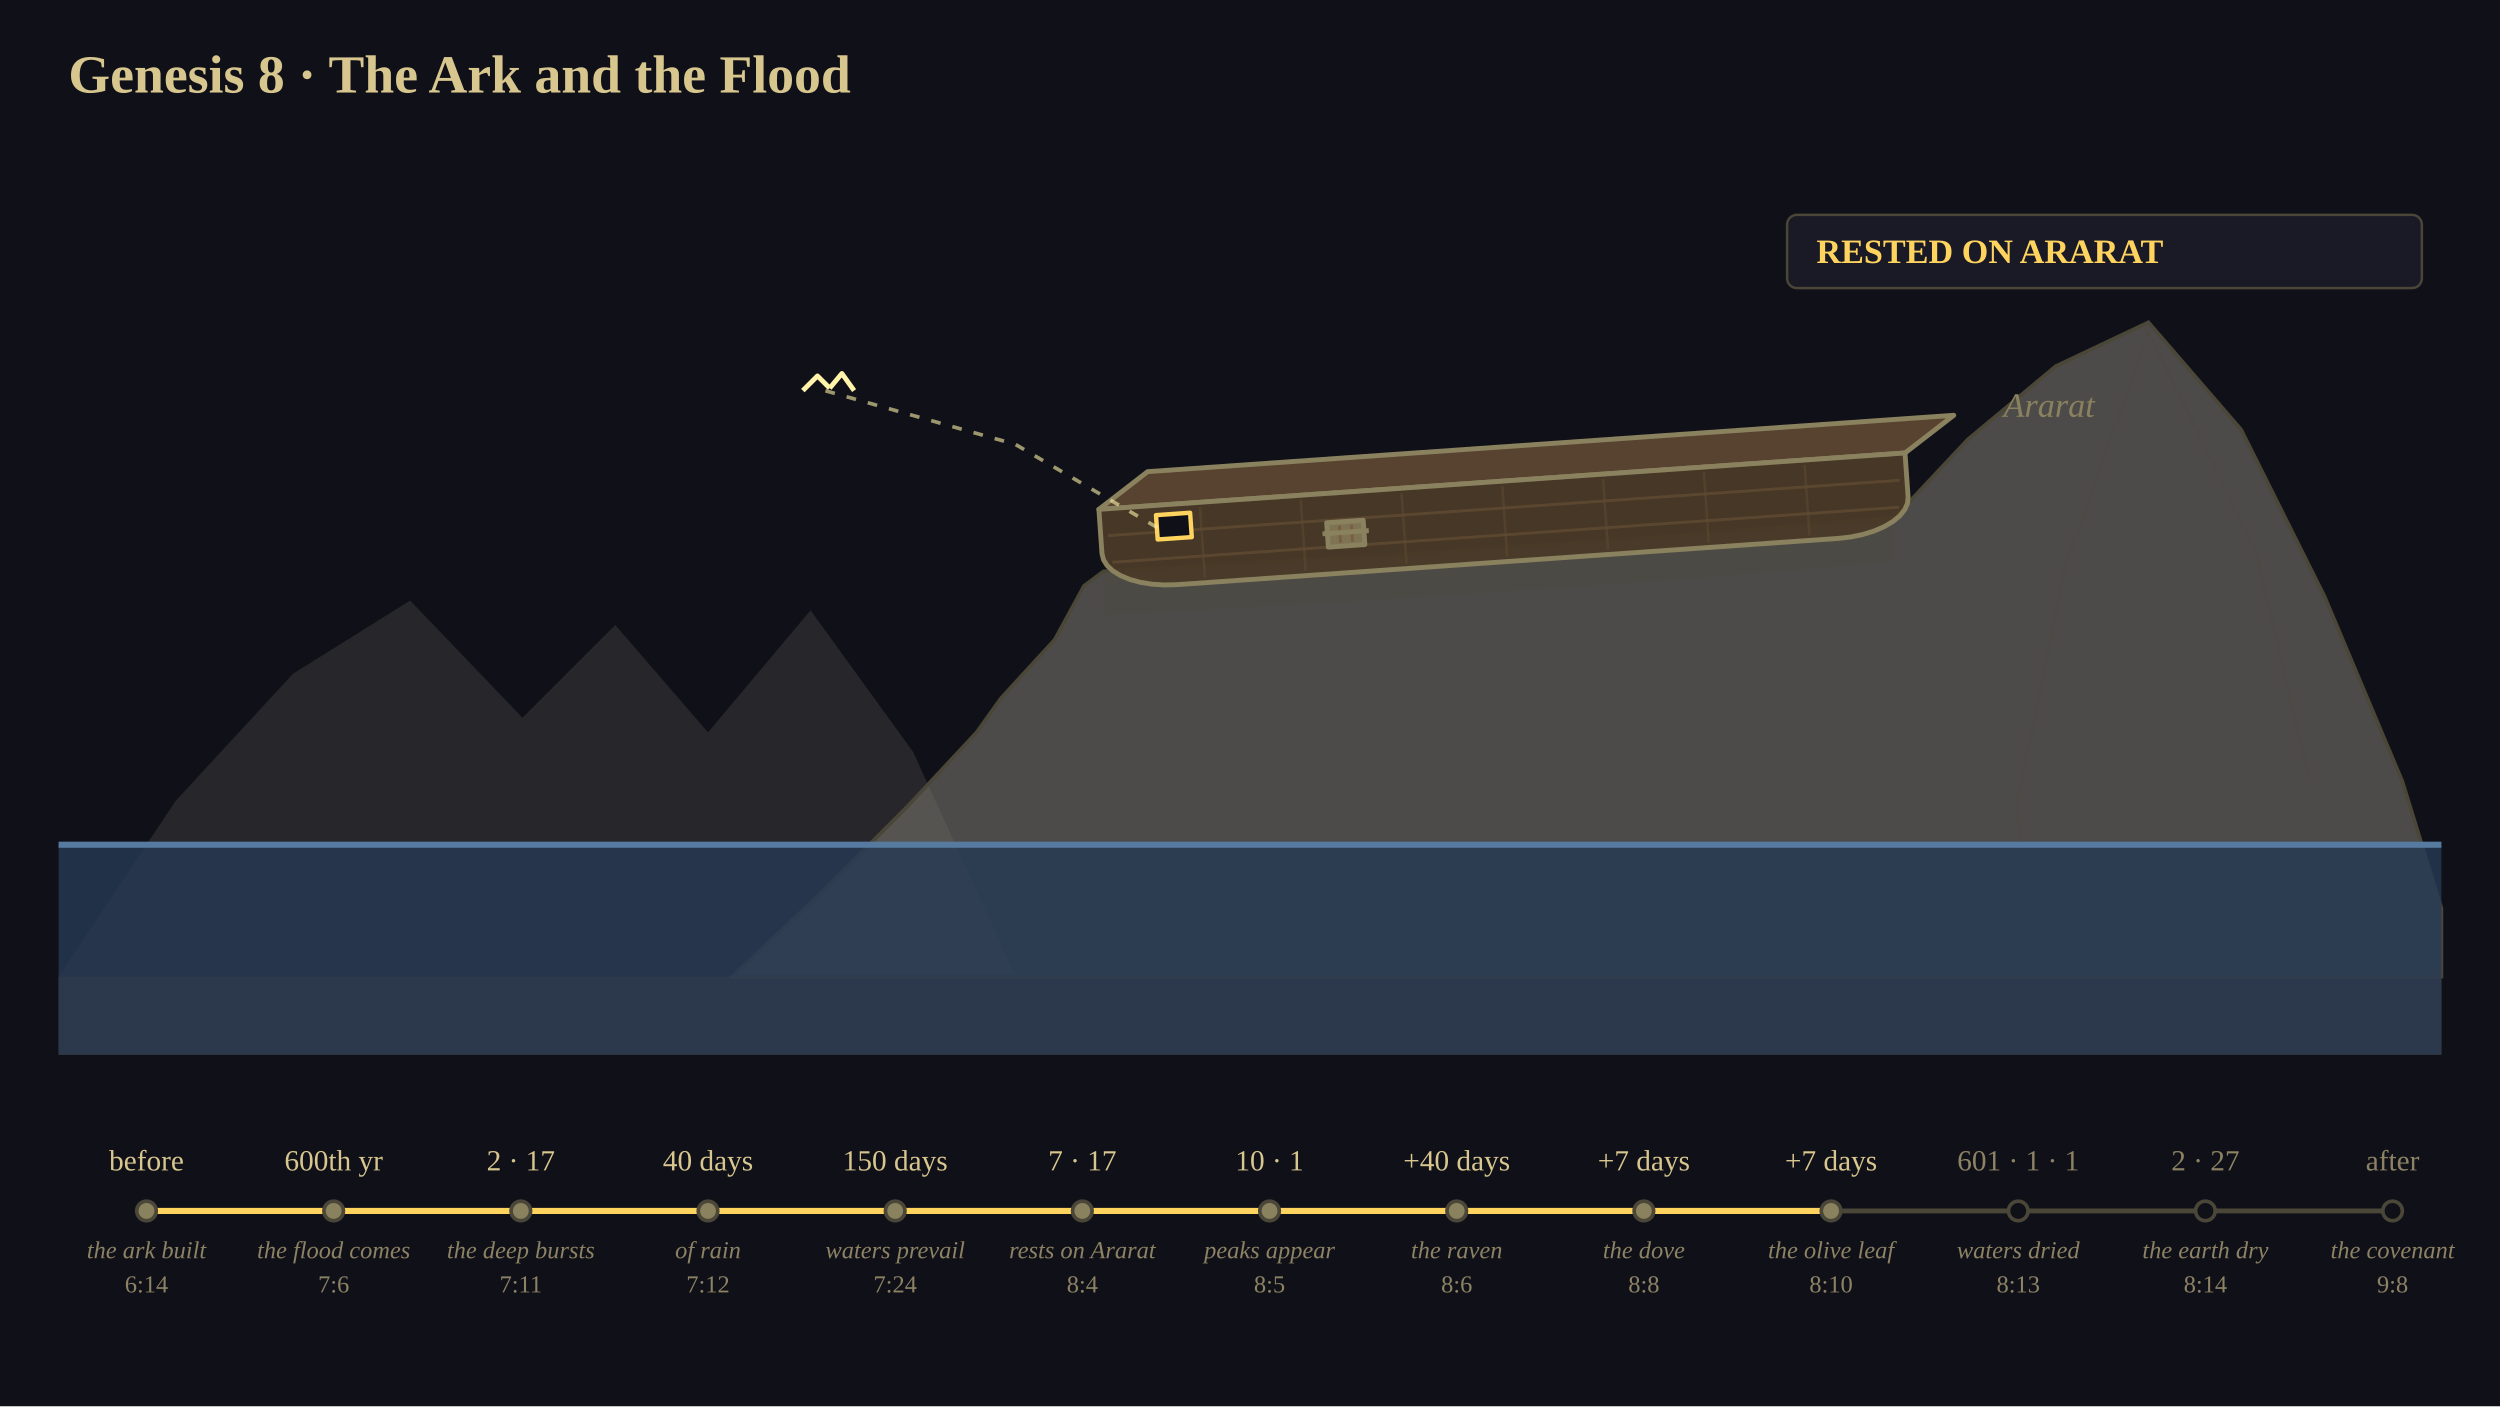
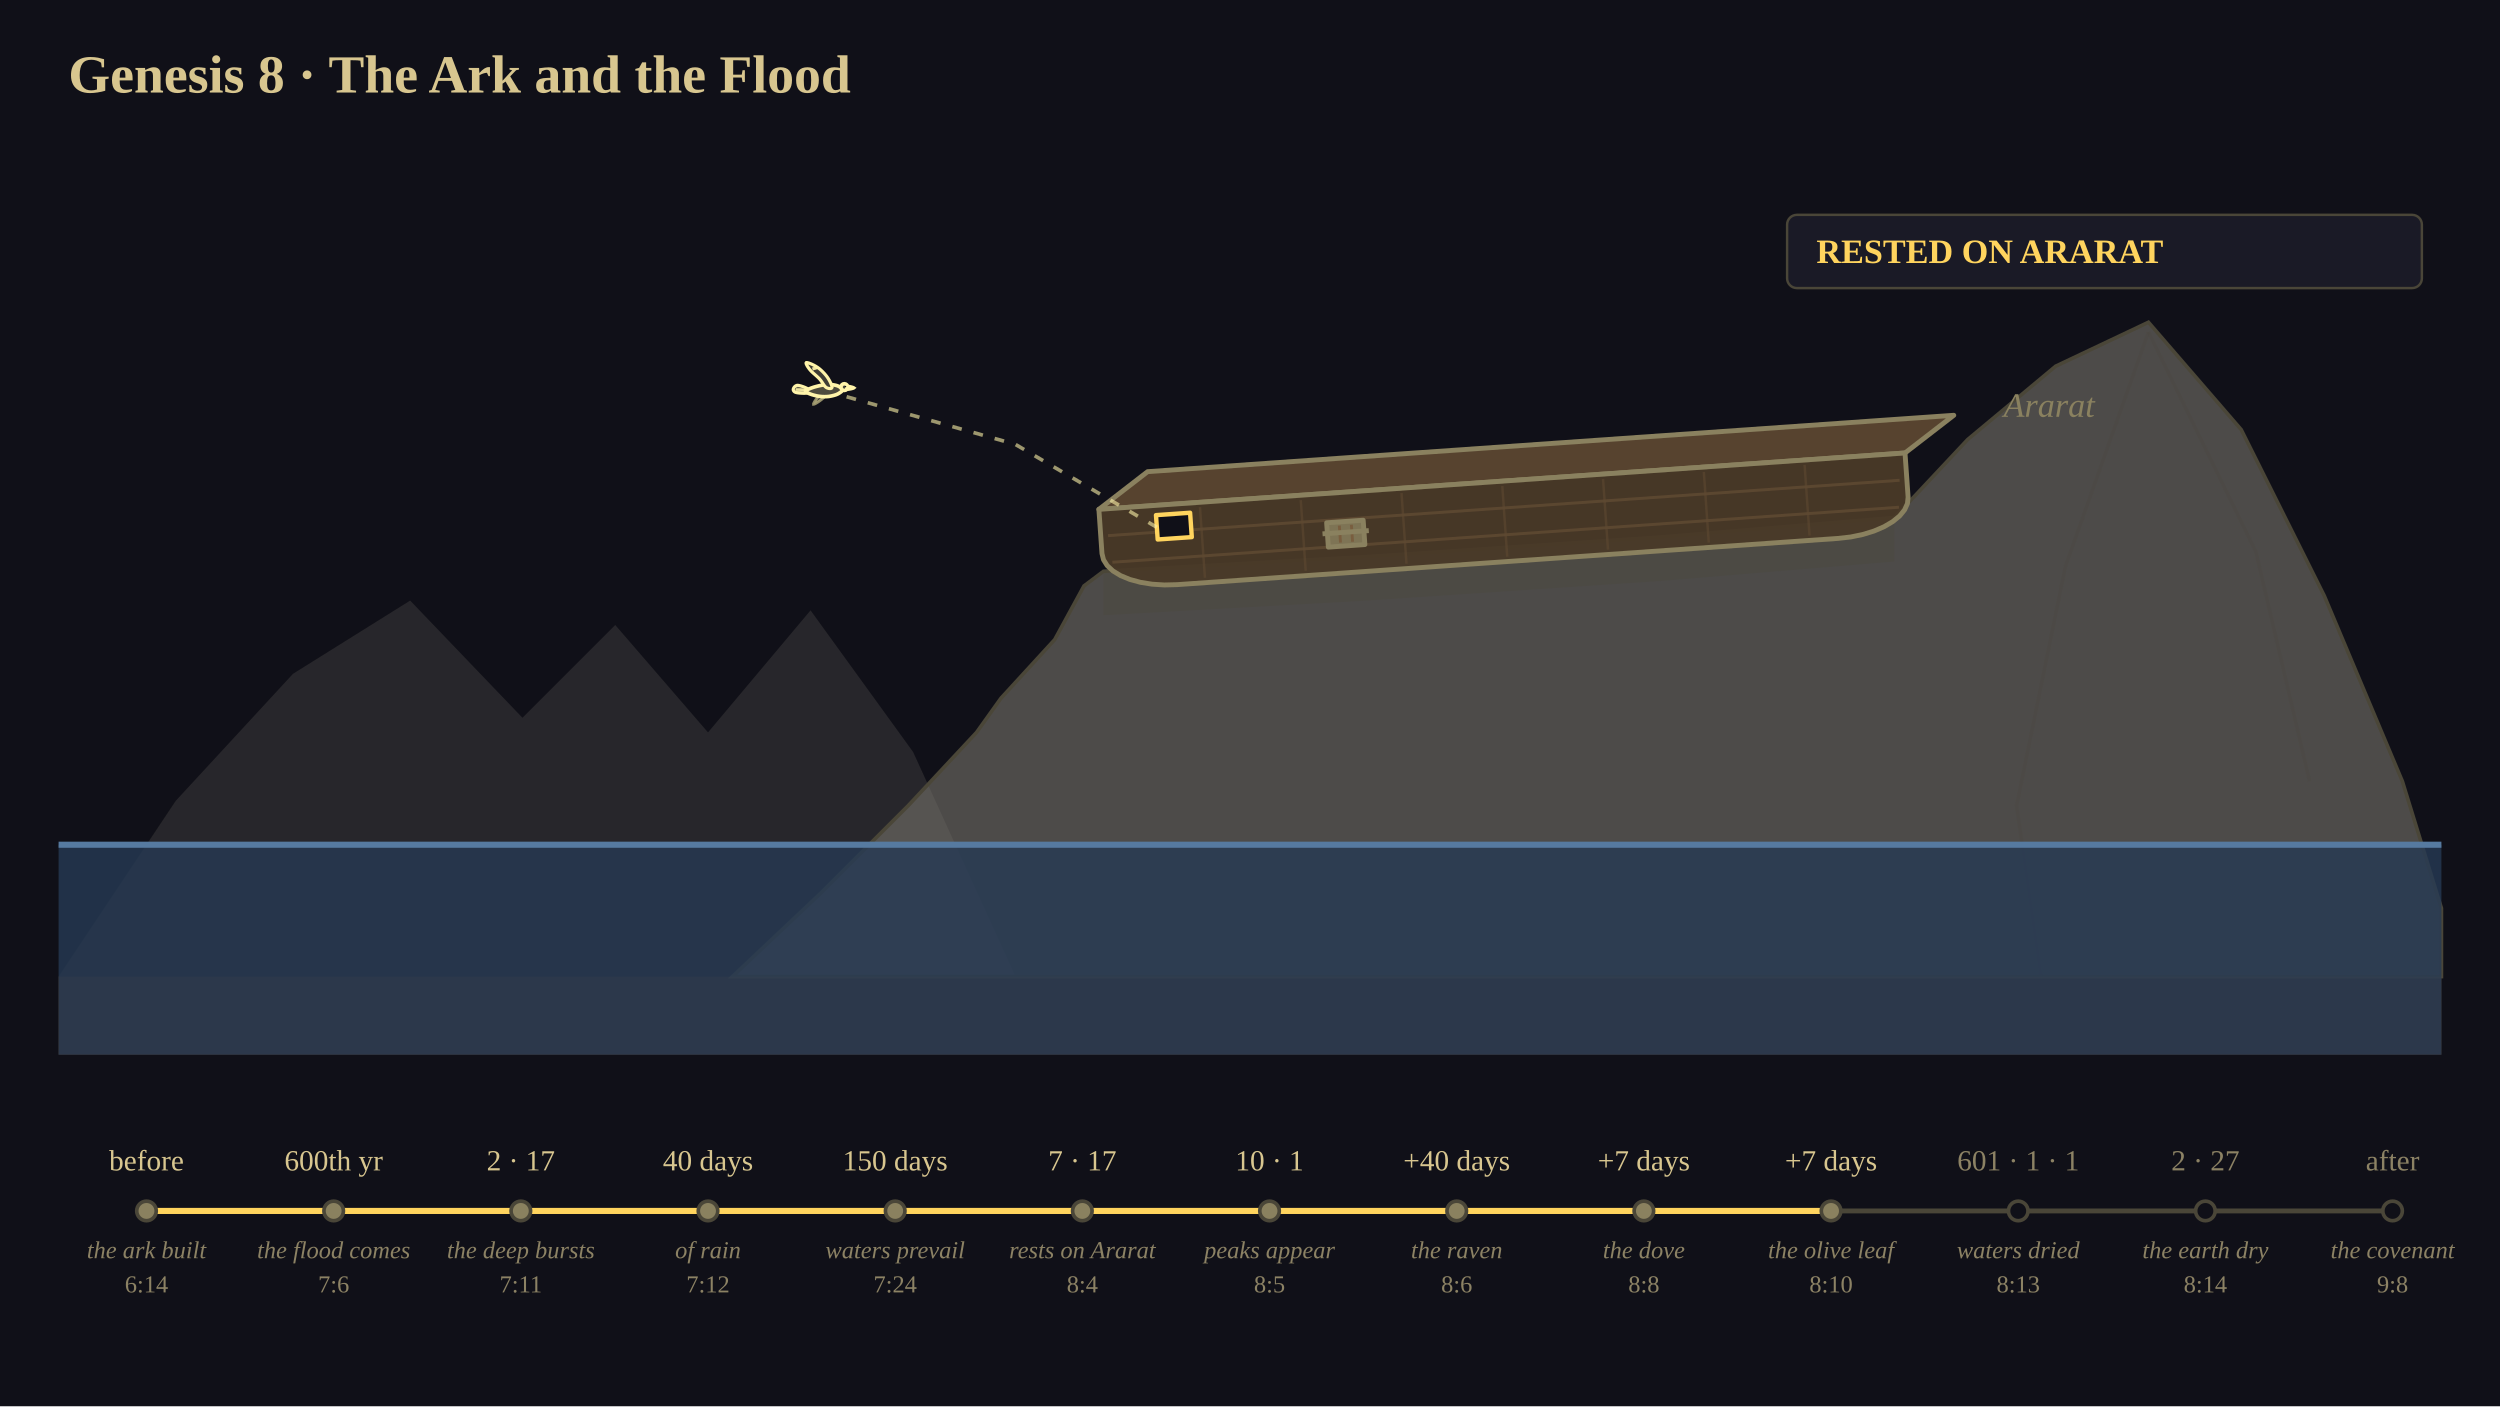
<svg xmlns="http://www.w3.org/2000/svg" viewBox="0 0 1024 576" width="1024" height="576" font-family="Georgia, 'Times New Roman', serif">
  <rect x="0" y="0" width="1024" height="576" fill="rgb(16,16,24)" />
  <text x="28" y="24" font-size="22" text-anchor="start" dominant-baseline="text-before-edge" fill="rgb(216,198,143)" font-family="Georgia, 'Times New Roman', serif" font-weight="bold">Genesis 8 · The Ark and the Flood</text>
  <polygon points="24,400 72,328 120,276 168,246 214,294 252,256 290,300 332,250 374,308 416,400" fill="rgb(120,116,108)" fill-opacity="0.227" />
  <polygon points="300,400 336,366 372,330 400,300 410,286 432,262 444,240 452,234 560,228 680,220 776,212 806,180 842,150 880,132 918,176 952,244 984,320 1000,372 1000,400" fill="rgb(120,116,108)" fill-opacity="0.588" stroke="rgb(74,70,56)" stroke-width="1.5" />
  <polygon points="452,234 560,228 680,220 776,212 776,230 680,238 560,246 452,252" fill="rgb(74,70,56)" fill-opacity="0.243" />
  <polyline points="880,136 846,232 826,330 836,400" stroke-linejoin="round" fill="none" stroke="rgb(74,70,56)" stroke-width="1.5" stroke-opacity="0.180" />
  <polyline points="880,136 924,226 946,320" stroke-linejoin="round" fill="none" stroke="rgb(74,70,56)" stroke-width="1.5" stroke-opacity="0.180" />
  <rect x="24" y="400" width="976" height="32" fill="rgb(120,88,58)" fill-opacity="0.510" />
  <text x="858" y="166" font-size="14" text-anchor="end" dominant-baseline="central" fill="rgb(138,129,95)" font-family="Georgia, 'Times New Roman', serif" font-style="italic">Ararat</text>
  <polygon points="450.1,208.63 780.29,185.54 800.27,170.1 470.07,193.19" stroke-linejoin="round" fill="rgb(96,74,50)" fill-opacity="0.882" stroke="rgb(138,129,95)" stroke-width="2" />
  <polygon points="450.1,208.63 780.29,185.54 781.56,203.64 781.56,203.64 781.29,206.25 780.12,208.83 778.1,211.33 775.27,213.65 771.74,215.73 767.6,217.51 762.98,218.93 758.02,219.95 752.88,220.53 482.12,239.47 476.94,239.6 471.89,239.28 467.12,238.52 462.78,237.34 458.99,235.77 455.87,233.86 453.51,231.67 452,229.27 451.37,226.73" stroke-linejoin="round" fill="rgb(74,58,40)" fill-opacity="0.941" stroke="rgb(138,129,95)" stroke-width="2" />
  <line x1="453.86" y1="219.39" x2="778.07" y2="196.72" stroke="rgb(96,74,50)" stroke-width="1.2" stroke-opacity="0.824" />
  <line x1="455.64" y1="230.29" x2="777.82" y2="207.76" stroke="rgb(96,74,50)" stroke-width="1.2" stroke-opacity="0.824" />
  <line x1="491.51" y1="207.73" x2="493.54" y2="236.66" stroke="rgb(96,74,50)" stroke-width="1" stroke-opacity="0.549" />
  <line x1="532.79" y1="204.85" x2="534.81" y2="233.78" stroke="rgb(96,74,50)" stroke-width="1" stroke-opacity="0.549" />
  <line x1="574.06" y1="201.96" x2="576.09" y2="230.89" stroke="rgb(96,74,50)" stroke-width="1" stroke-opacity="0.549" />
  <line x1="615.34" y1="199.08" x2="617.36" y2="228" stroke="rgb(96,74,50)" stroke-width="1" stroke-opacity="0.549" />
  <line x1="656.61" y1="196.19" x2="658.63" y2="225.12" stroke="rgb(96,74,50)" stroke-width="1" stroke-opacity="0.549" />
  <line x1="697.89" y1="193.3" x2="699.91" y2="222.23" stroke="rgb(96,74,50)" stroke-width="1" stroke-opacity="0.549" />
  <line x1="739.16" y1="190.42" x2="741.18" y2="219.35" stroke="rgb(96,74,50)" stroke-width="1" stroke-opacity="0.549" />
  <polygon points="543.39,214.13 558.36,213.08 559.05,223.06 544.09,224.11" stroke-linejoin="round" fill="rgb(138,129,95)" fill-opacity="0.824" stroke="rgb(138,129,95)" stroke-width="2" />
  <line x1="548.58" y1="215.27" x2="549.07" y2="222.25" stroke="rgb(120,88,58)" stroke-width="1.2" stroke-opacity="0.784" />
  <line x1="553.52" y1="214.93" x2="554.01" y2="221.91" stroke="rgb(120,88,58)" stroke-width="1.2" stroke-opacity="0.784" />
  <line x1="541.7" y1="218.66" x2="560.66" y2="217.33" stroke="rgb(138,129,95)" stroke-width="2" />
  <polygon points="473.49,211 487.46,210.02 488.16,220 474.19,220.97" stroke-linejoin="round" fill="rgb(16,16,24)" stroke="rgb(255,212,94)" stroke-width="1.8" />
  <rect x="24" y="346" width="976" height="86" fill="rgb(38,58,84)" fill-opacity="0.804" />
  <line x1="24" y1="346" x2="1000" y2="346" stroke="rgb(86,122,160)" stroke-width="2.5" />
  <polyline points="473.84,215.99 415.84,181.99 337.84,159.99" stroke-linejoin="round" fill="none" stroke="rgb(255,244,170)" stroke-width="1.5" stroke-opacity="0.588" stroke-dasharray="4,5" />
-   <polyline points="328.84,159.99 334.84,153.99 339.84,158.99" stroke-linejoin="round" fill="none" stroke="rgb(255,244,170)" stroke-width="2" />
-   <polyline points="339.84,158.99 344.84,152.99 349.84,159.99" stroke-linejoin="round" fill="none" stroke="rgb(255,244,170)" stroke-width="2" />
+   <polygon points="338.83,160.97 338.66,161.28 338.36,161.7 337.97,162.18 337.5,162.68 337.01,163.17 336.53,163.59 335.98,164.01 335.33,164.48 334.64,164.92 334.01,165.29 333.52,165.52 333.26,165.56 333.25,165.34 333.45,164.9 333.78,164.33 334.2,163.7 334.63,163.1 335.03,162.61 335.41,162.2 335.85,161.79 336.3,161.42 336.75,161.09 337.16,160.83 337.51,160.64 337.84,160.54 338.17,160.5 338.47,160.52 338.7,160.61 338.83,160.76" fill="rgb(54,52,47)" stroke="rgb(255,244,170)" stroke-width="1.2" stroke-opacity="0.549" />
+   <polygon points="330.96,159.33 330.49,159.04 329.79,158.71 328.96,158.38 328.11,158.1 327.32,157.9 326.7,157.82 326.23,157.9 325.82,158.11 325.48,158.39 325.22,158.72 325.03,159.05 324.94,159.33 324.91,159.59 324.96,159.86 325.09,160.13 325.31,160.39 325.63,160.61 326.05,160.77 326.66,160.9 327.48,161 328.39,161.06 329.29,161.09 330.08,161.06 330.64,160.97 330.99,160.8 331.23,160.55 331.35,160.26 331.35,159.94 331.22,159.62" fill="rgb(63,61,53)" stroke="rgb(255,244,170)" stroke-width="1.3" />
+   <polyline points="330.31,159.75 325.94,159.33" stroke-linejoin="round" fill="none" stroke="rgb(255,244,170)" stroke-width="1.2" stroke-opacity="0.718" />
+   <polyline points="330.31,159.93 325.85,159.97" stroke-linejoin="round" fill="none" stroke="rgb(255,244,170)" stroke-width="1.2" stroke-opacity="0.718" />
+   <polygon points="345.05,159.66 344.94,159.42 344.75,159.16 344.48,158.89 344.15,158.63 343.79,158.39 343.41,158.19 343,158.02 342.54,157.88 342.04,157.76 341.52,157.66 340.99,157.58 340.46,157.53 339.94,157.5 339.41,157.5 338.87,157.52 338.32,157.56 337.76,157.62 337.19,157.69 336.59,157.79 335.97,157.91 335.34,158.05 334.72,158.2 334.13,158.36 333.58,158.51 333.07,158.67 332.58,158.84 332.11,159.01 331.68,159.19 331.29,159.35 330.96,159.5 330.67,159.62 330.42,159.72 330.21,159.81 330.05,159.91 329.97,160.02 329.98,160.15 330.08,160.32 330.26,160.5 330.51,160.7 330.83,160.91 331.2,161.11 331.62,161.3 332.11,161.48 332.67,161.67 333.3,161.85 333.95,162.02 334.6,162.17 335.22,162.28 335.83,162.36 336.44,162.43 337.04,162.46 337.65,162.48 338.24,162.47 338.83,162.44 339.41,162.39 339.99,162.3 340.57,162.19 341.12,162.06 341.63,161.93 342.1,161.79 342.52,161.65 342.89,161.49 343.23,161.33 343.53,161.16 343.81,160.98 344.07,160.81 344.32,160.63 344.56,160.45 344.78,160.26 344.95,160.07 345.05,159.87" fill="rgb(78,75,61)" stroke="rgb(255,244,170)" stroke-width="1.5" />
+   <circle cx="345.84" cy="158.55" r="1.38" fill="rgb(78,75,61)" stroke="rgb(255,244,170)" stroke-width="1.5" />
+   <polygon points="347.08,158.22 347.44,158.22 347.98,158.3 348.59,158.43 349.17,158.59 349.6,158.75 349.77,158.87 349.6,159 349.17,159.14 348.59,159.29 347.98,159.4 347.44,159.47 347.08,159.46 346.89,159.34 346.78,159.11 346.75,158.84 346.78,158.56 346.89,158.34" fill="rgb(164,157,114)" stroke="rgb(255,244,170)" stroke-width="1.3" />
+   <polygon points="340.79,158.68 340.74,158.21 340.53,157.56 340.21,156.79 339.79,155.97 339.32,155.16 338.83,154.42 338.29,153.72 337.68,153.01 337.02,152.31 336.33,151.64 335.61,151.02 334.89,150.49 334.1,149.99 333.19,149.5 332.27,149.07 331.41,148.74 330.73,148.54 330.31,148.52 330.17,148.72 330.25,149.11 330.5,149.64 330.86,150.25 331.3,150.88 331.75,151.47 332.27,152.05 332.92,152.67 333.64,153.3 334.37,153.95 335.07,154.59 335.68,155.2 336.2,155.84 336.68,156.51 337.12,157.17 337.54,157.79 337.95,158.3 338.37,158.68 338.84,158.93 339.36,159.09 339.87,159.16 340.32,159.12 340.64,158.96" fill="rgb(63,61,53)" stroke="rgb(255,244,170)" stroke-width="1.3" />
+   <polyline points="334.89,150.49 332.82,151.14" stroke-linejoin="round" fill="none" stroke="rgb(255,244,170)" stroke-width="1.2" stroke-opacity="0.718" />
+   <polyline points="334.89,150.49 332.82,151.14" stroke-linejoin="round" fill="none" stroke="rgb(255,244,170)" stroke-width="1.2" stroke-opacity="0.718" />
+   <polyline points="330.31,148.52 330.31,148.52" stroke-linejoin="round" fill="none" stroke="rgb(255,244,170)" stroke-width="1.2" stroke-opacity="0.718" />
+   <circle cx="346.29" cy="158.35" r="0.33" fill="rgb(20,20,26)" />
  <rect x="732" y="88" width="260" height="30" rx="4" fill="rgb(26,26,38)" stroke="rgb(74,70,56)" stroke-width="1" />
  <text x="744" y="103" font-size="14" text-anchor="start" dominant-baseline="central" fill="rgb(255,212,94)" font-family="Georgia, 'Times New Roman', serif" font-weight="bold">RESTED ON ARARAT</text>
  <line x1="60" y1="496" x2="980" y2="496" stroke="rgb(74,70,56)" stroke-width="2" />
  <line x1="60" y1="496" x2="750" y2="496" stroke="rgb(255,212,94)" stroke-width="2.5" />
  <circle cx="60" cy="496" r="4" fill="rgb(138,129,95)" stroke="rgb(74,70,56)" stroke-width="1.5" />
  <text x="60" y="482" font-size="12" text-anchor="middle" dominant-baseline="text-after-edge" fill="rgb(216,198,143)" font-family="Georgia, 'Times New Roman', serif">before</text>
  <text x="60" y="512" font-size="10" text-anchor="middle" dominant-baseline="central" fill="rgb(140,130,100)" font-family="Georgia, 'Times New Roman', serif" font-style="italic">the ark built</text>
  <text x="60" y="526" font-size="10" text-anchor="middle" dominant-baseline="central" fill="rgb(140,130,100)" font-family="Georgia, 'Times New Roman', serif">6:14</text>
  <circle cx="136.67" cy="496" r="4" fill="rgb(138,129,95)" stroke="rgb(74,70,56)" stroke-width="1.5" />
  <text x="136.67" y="482" font-size="12" text-anchor="middle" dominant-baseline="text-after-edge" fill="rgb(216,198,143)" font-family="Georgia, 'Times New Roman', serif">600th yr</text>
  <text x="136.67" y="512" font-size="10" text-anchor="middle" dominant-baseline="central" fill="rgb(140,130,100)" font-family="Georgia, 'Times New Roman', serif" font-style="italic">the flood comes</text>
  <text x="136.67" y="526" font-size="10" text-anchor="middle" dominant-baseline="central" fill="rgb(140,130,100)" font-family="Georgia, 'Times New Roman', serif">7:6</text>
  <circle cx="213.33" cy="496" r="4" fill="rgb(138,129,95)" stroke="rgb(74,70,56)" stroke-width="1.5" />
  <text x="213.33" y="482" font-size="12" text-anchor="middle" dominant-baseline="text-after-edge" fill="rgb(216,198,143)" font-family="Georgia, 'Times New Roman', serif">2 · 17</text>
  <text x="213.33" y="512" font-size="10" text-anchor="middle" dominant-baseline="central" fill="rgb(140,130,100)" font-family="Georgia, 'Times New Roman', serif" font-style="italic">the deep bursts</text>
  <text x="213.33" y="526" font-size="10" text-anchor="middle" dominant-baseline="central" fill="rgb(140,130,100)" font-family="Georgia, 'Times New Roman', serif">7:11</text>
  <circle cx="290" cy="496" r="4" fill="rgb(138,129,95)" stroke="rgb(74,70,56)" stroke-width="1.5" />
  <text x="290" y="482" font-size="12" text-anchor="middle" dominant-baseline="text-after-edge" fill="rgb(216,198,143)" font-family="Georgia, 'Times New Roman', serif">40 days</text>
  <text x="290" y="512" font-size="10" text-anchor="middle" dominant-baseline="central" fill="rgb(140,130,100)" font-family="Georgia, 'Times New Roman', serif" font-style="italic">of rain</text>
  <text x="290" y="526" font-size="10" text-anchor="middle" dominant-baseline="central" fill="rgb(140,130,100)" font-family="Georgia, 'Times New Roman', serif">7:12</text>
  <circle cx="366.67" cy="496" r="4" fill="rgb(138,129,95)" stroke="rgb(74,70,56)" stroke-width="1.5" />
  <text x="366.67" y="482" font-size="12" text-anchor="middle" dominant-baseline="text-after-edge" fill="rgb(216,198,143)" font-family="Georgia, 'Times New Roman', serif">150 days</text>
  <text x="366.67" y="512" font-size="10" text-anchor="middle" dominant-baseline="central" fill="rgb(140,130,100)" font-family="Georgia, 'Times New Roman', serif" font-style="italic">waters prevail</text>
  <text x="366.67" y="526" font-size="10" text-anchor="middle" dominant-baseline="central" fill="rgb(140,130,100)" font-family="Georgia, 'Times New Roman', serif">7:24</text>
  <circle cx="443.33" cy="496" r="4" fill="rgb(138,129,95)" stroke="rgb(74,70,56)" stroke-width="1.5" />
  <text x="443.33" y="482" font-size="12" text-anchor="middle" dominant-baseline="text-after-edge" fill="rgb(216,198,143)" font-family="Georgia, 'Times New Roman', serif">7 · 17</text>
  <text x="443.33" y="512" font-size="10" text-anchor="middle" dominant-baseline="central" fill="rgb(140,130,100)" font-family="Georgia, 'Times New Roman', serif" font-style="italic">rests on Ararat</text>
  <text x="443.33" y="526" font-size="10" text-anchor="middle" dominant-baseline="central" fill="rgb(140,130,100)" font-family="Georgia, 'Times New Roman', serif">8:4</text>
  <circle cx="520" cy="496" r="4" fill="rgb(138,129,95)" stroke="rgb(74,70,56)" stroke-width="1.5" />
  <text x="520" y="482" font-size="12" text-anchor="middle" dominant-baseline="text-after-edge" fill="rgb(216,198,143)" font-family="Georgia, 'Times New Roman', serif">10 · 1</text>
  <text x="520" y="512" font-size="10" text-anchor="middle" dominant-baseline="central" fill="rgb(140,130,100)" font-family="Georgia, 'Times New Roman', serif" font-style="italic">peaks appear</text>
  <text x="520" y="526" font-size="10" text-anchor="middle" dominant-baseline="central" fill="rgb(140,130,100)" font-family="Georgia, 'Times New Roman', serif">8:5</text>
  <circle cx="596.67" cy="496" r="4" fill="rgb(138,129,95)" stroke="rgb(74,70,56)" stroke-width="1.5" />
  <text x="596.67" y="482" font-size="12" text-anchor="middle" dominant-baseline="text-after-edge" fill="rgb(216,198,143)" font-family="Georgia, 'Times New Roman', serif">+40 days</text>
  <text x="596.67" y="512" font-size="10" text-anchor="middle" dominant-baseline="central" fill="rgb(140,130,100)" font-family="Georgia, 'Times New Roman', serif" font-style="italic">the raven</text>
  <text x="596.67" y="526" font-size="10" text-anchor="middle" dominant-baseline="central" fill="rgb(140,130,100)" font-family="Georgia, 'Times New Roman', serif">8:6</text>
  <circle cx="673.33" cy="496" r="4" fill="rgb(138,129,95)" stroke="rgb(74,70,56)" stroke-width="1.5" />
  <text x="673.33" y="482" font-size="12" text-anchor="middle" dominant-baseline="text-after-edge" fill="rgb(216,198,143)" font-family="Georgia, 'Times New Roman', serif">+7 days</text>
  <text x="673.33" y="512" font-size="10" text-anchor="middle" dominant-baseline="central" fill="rgb(140,130,100)" font-family="Georgia, 'Times New Roman', serif" font-style="italic">the dove</text>
  <text x="673.33" y="526" font-size="10" text-anchor="middle" dominant-baseline="central" fill="rgb(140,130,100)" font-family="Georgia, 'Times New Roman', serif">8:8</text>
  <circle cx="750" cy="496" r="4" fill="rgb(138,129,95)" stroke="rgb(74,70,56)" stroke-width="1.5" />
  <text x="750" y="482" font-size="12" text-anchor="middle" dominant-baseline="text-after-edge" fill="rgb(216,198,143)" font-family="Georgia, 'Times New Roman', serif">+7 days</text>
  <text x="750" y="512" font-size="10" text-anchor="middle" dominant-baseline="central" fill="rgb(140,130,100)" font-family="Georgia, 'Times New Roman', serif" font-style="italic">the olive leaf</text>
  <text x="750" y="526" font-size="10" text-anchor="middle" dominant-baseline="central" fill="rgb(140,130,100)" font-family="Georgia, 'Times New Roman', serif">8:10</text>
  <circle cx="826.67" cy="496" r="4" fill="rgb(16,16,24)" stroke="rgb(74,70,56)" stroke-width="1.5" />
  <text x="826.67" y="482" font-size="12" text-anchor="middle" dominant-baseline="text-after-edge" fill="rgb(140,130,100)" font-family="Georgia, 'Times New Roman', serif">601 · 1 · 1</text>
  <text x="826.67" y="512" font-size="10" text-anchor="middle" dominant-baseline="central" fill="rgb(140,130,100)" font-family="Georgia, 'Times New Roman', serif" font-style="italic">waters dried</text>
  <text x="826.67" y="526" font-size="10" text-anchor="middle" dominant-baseline="central" fill="rgb(140,130,100)" font-family="Georgia, 'Times New Roman', serif">8:13</text>
  <circle cx="903.33" cy="496" r="4" fill="rgb(16,16,24)" stroke="rgb(74,70,56)" stroke-width="1.5" />
  <text x="903.33" y="482" font-size="12" text-anchor="middle" dominant-baseline="text-after-edge" fill="rgb(140,130,100)" font-family="Georgia, 'Times New Roman', serif">2 · 27</text>
  <text x="903.33" y="512" font-size="10" text-anchor="middle" dominant-baseline="central" fill="rgb(140,130,100)" font-family="Georgia, 'Times New Roman', serif" font-style="italic">the earth dry</text>
  <text x="903.33" y="526" font-size="10" text-anchor="middle" dominant-baseline="central" fill="rgb(140,130,100)" font-family="Georgia, 'Times New Roman', serif">8:14</text>
  <circle cx="980" cy="496" r="4" fill="rgb(16,16,24)" stroke="rgb(74,70,56)" stroke-width="1.5" />
  <text x="980" y="482" font-size="12" text-anchor="middle" dominant-baseline="text-after-edge" fill="rgb(140,130,100)" font-family="Georgia, 'Times New Roman', serif">after</text>
  <text x="980" y="512" font-size="10" text-anchor="middle" dominant-baseline="central" fill="rgb(140,130,100)" font-family="Georgia, 'Times New Roman', serif" font-style="italic">the covenant</text>
  <text x="980" y="526" font-size="10" text-anchor="middle" dominant-baseline="central" fill="rgb(140,130,100)" font-family="Georgia, 'Times New Roman', serif">9:8</text>
</svg>
